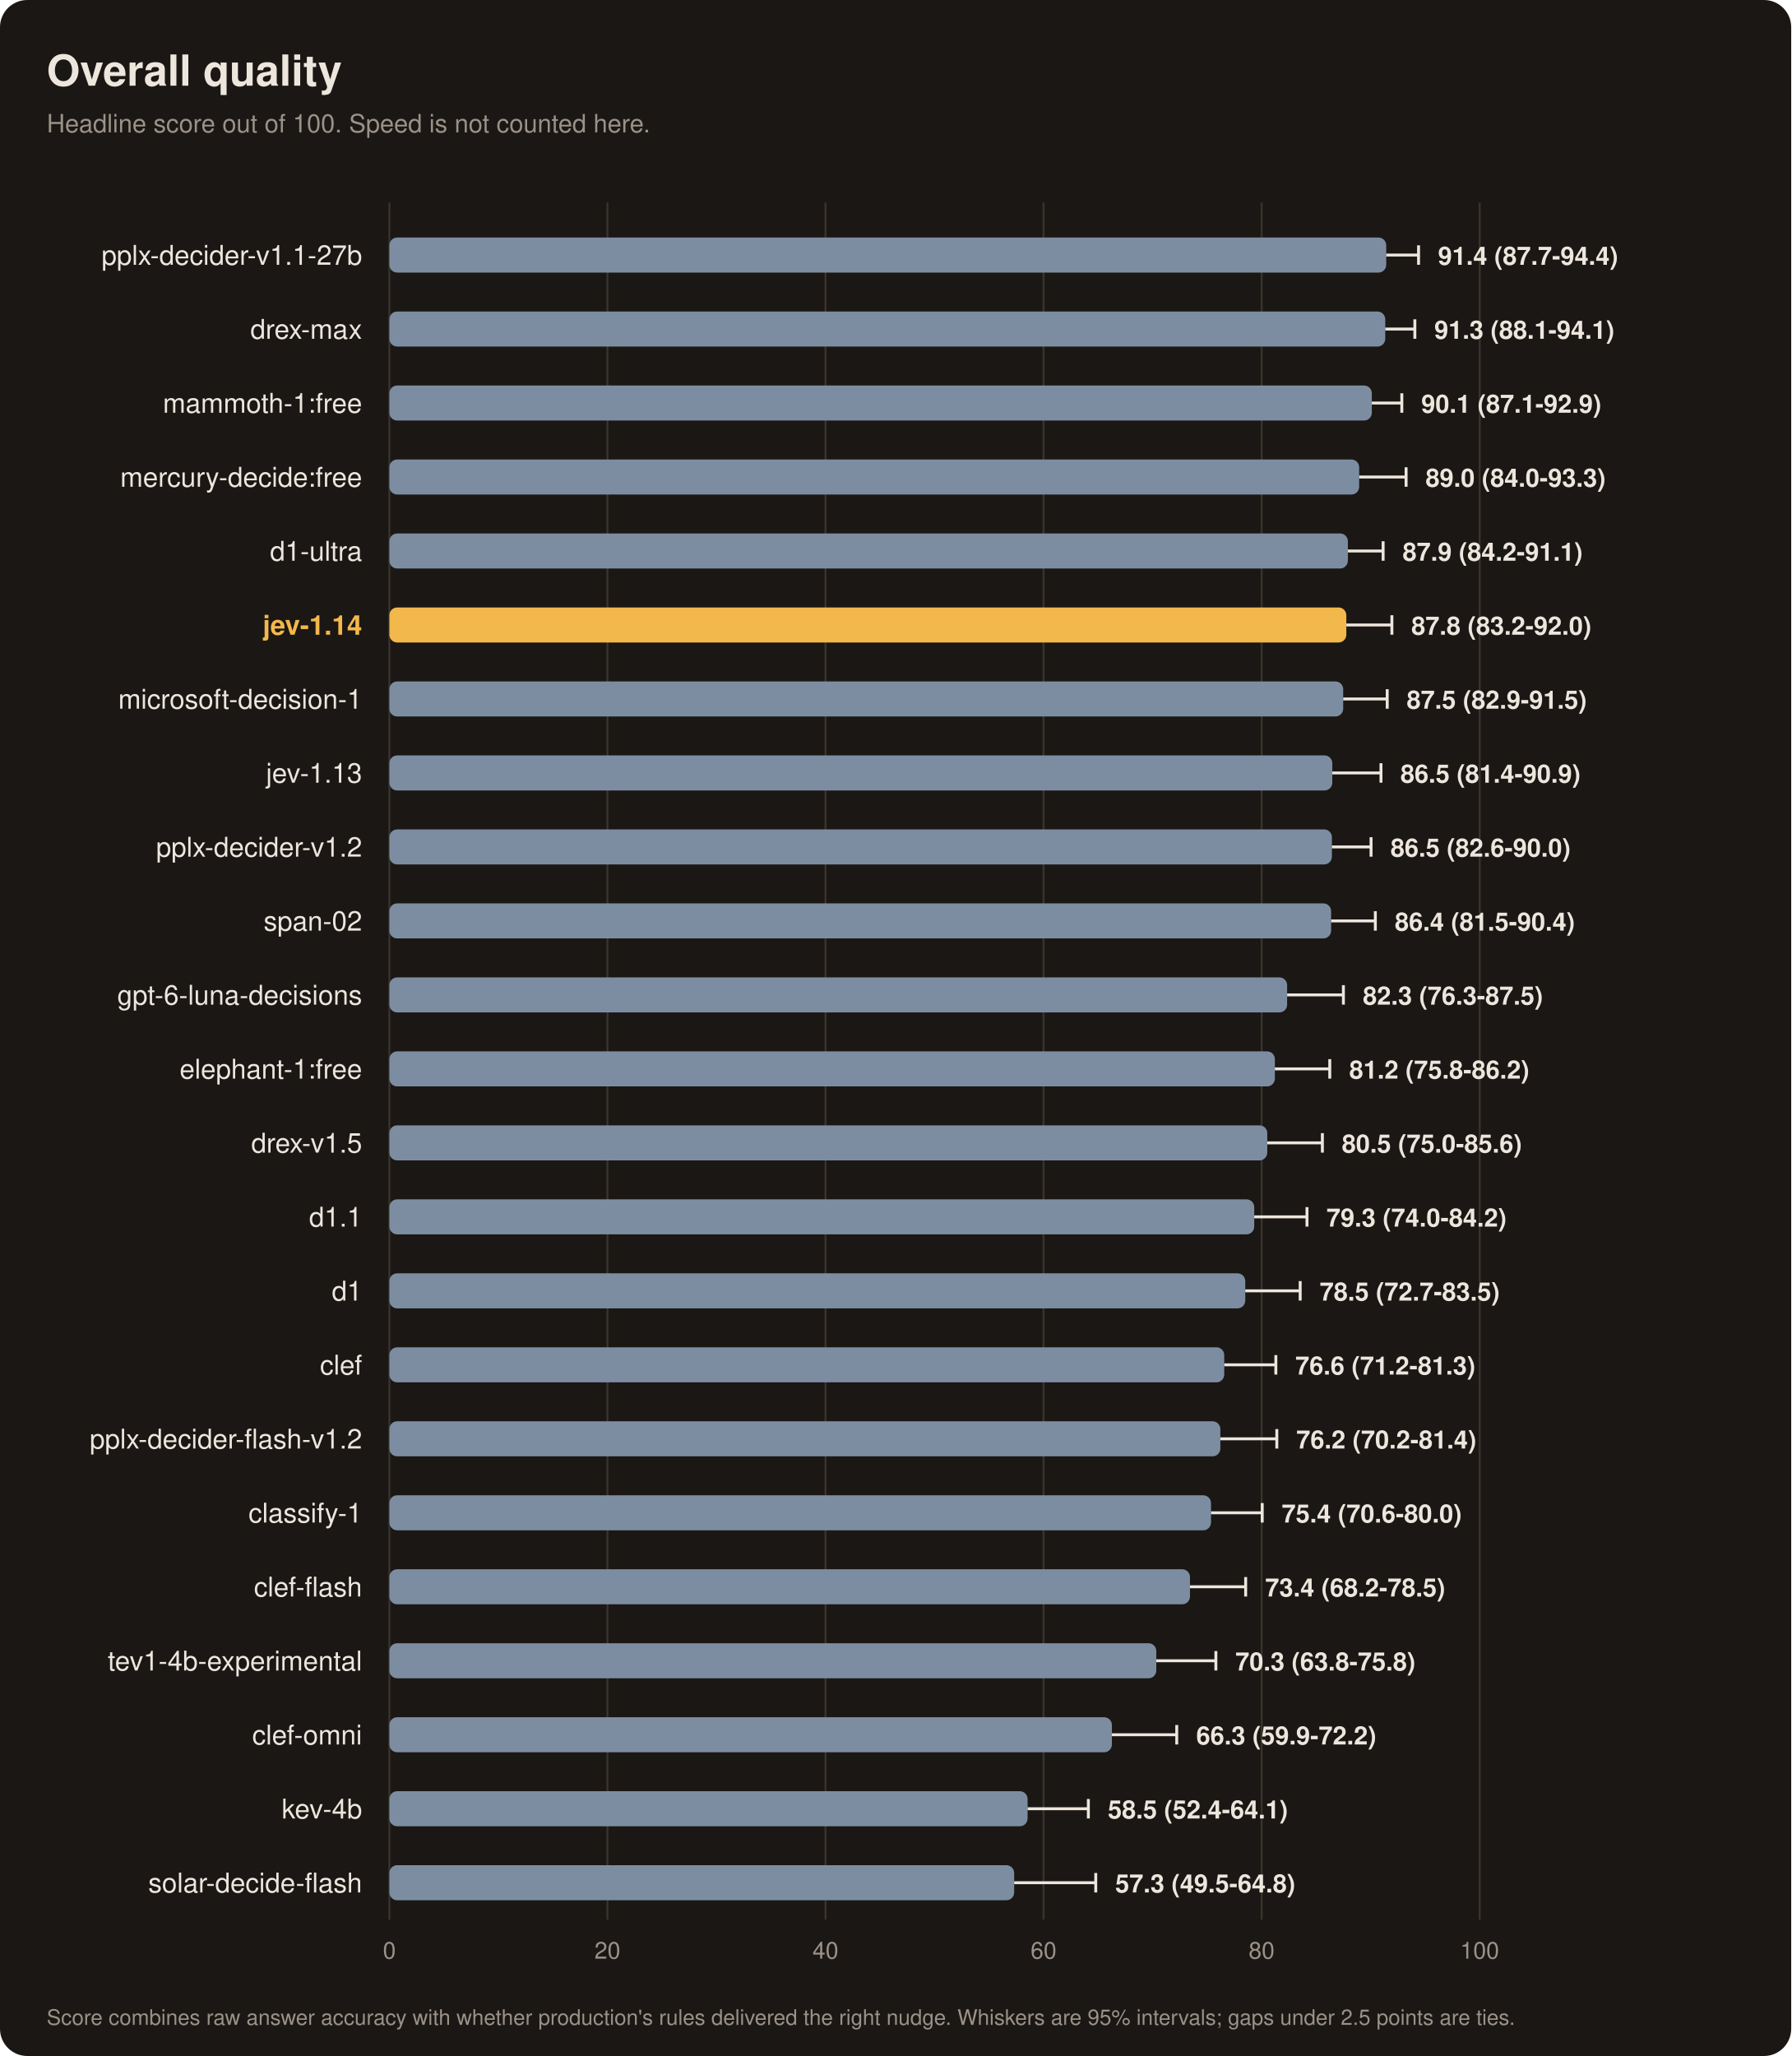
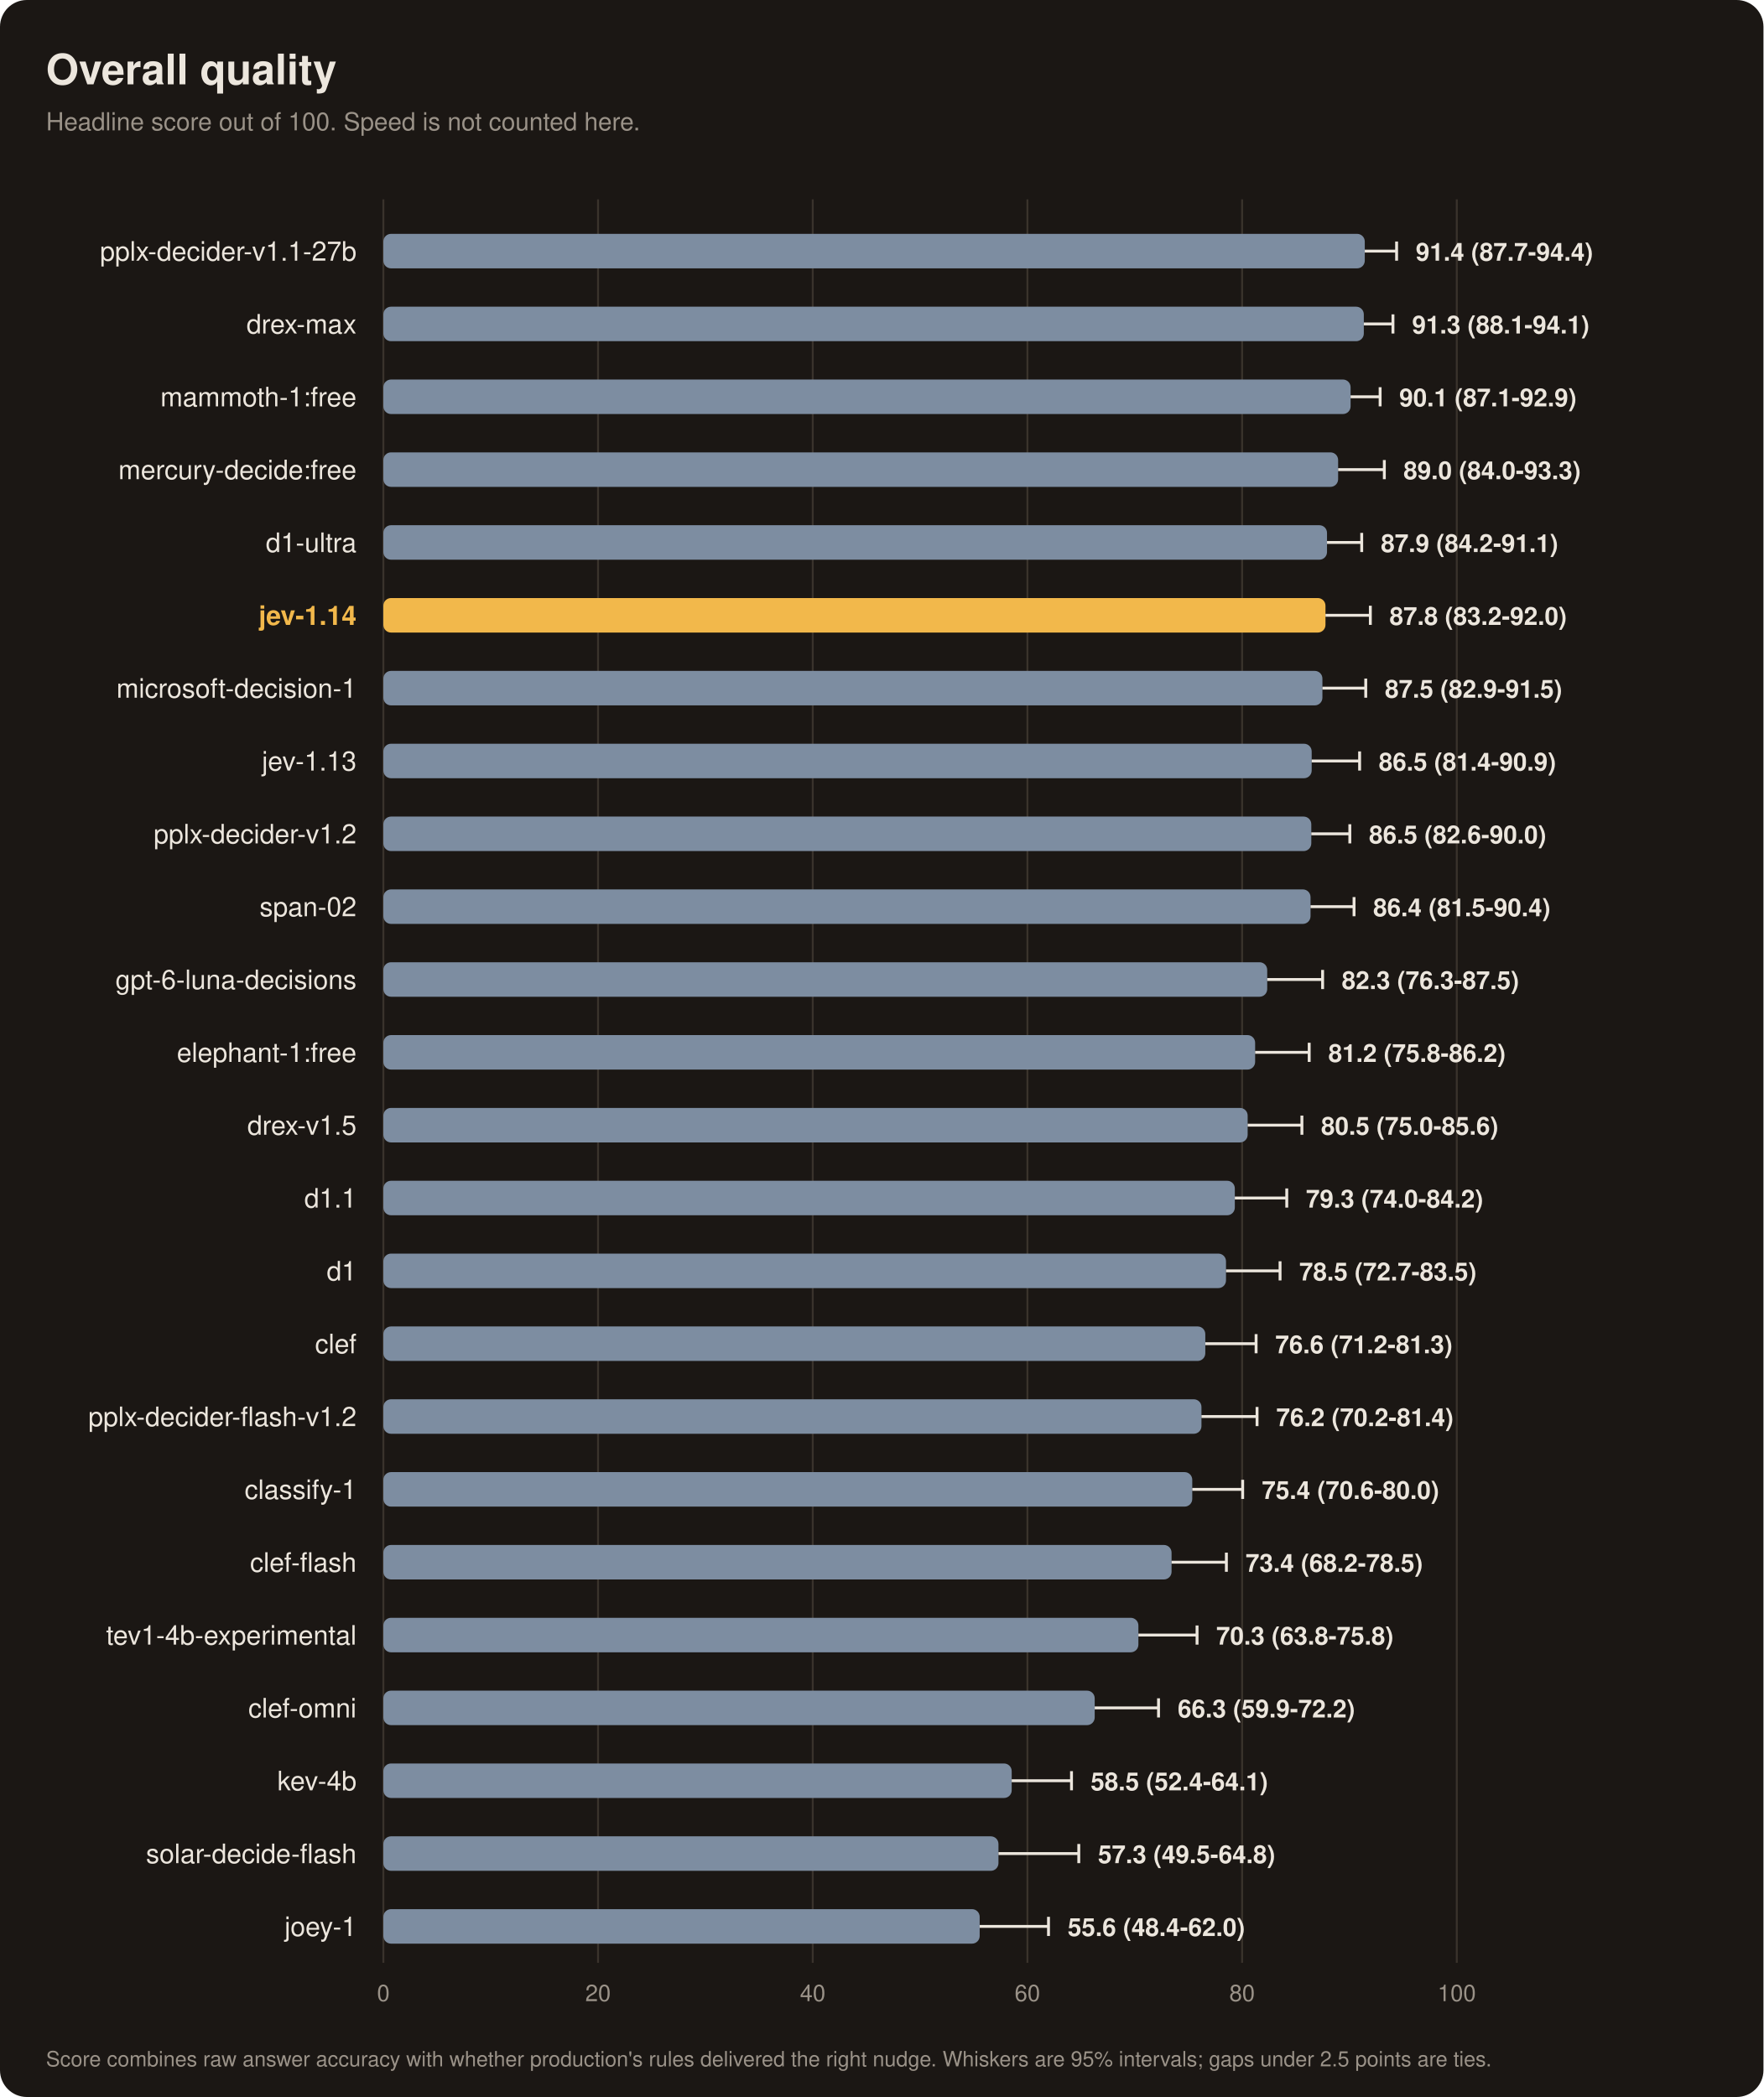
- <svg xmlns="http://www.w3.org/2000/svg" viewBox="0 0 920 1056" width="920" role="img" aria-label="Overall quality" font-family="-apple-system,BlinkMacSystemFont,'Segoe UI',Helvetica,Arial,sans-serif">
-   <rect width="920" height="1056" rx="14" fill="#1b1714" />
+ <svg xmlns="http://www.w3.org/2000/svg" viewBox="0 0 920 1094" width="920" role="img" aria-label="Overall quality" font-family="-apple-system,BlinkMacSystemFont,'Segoe UI',Helvetica,Arial,sans-serif">
+   <rect width="920" height="1094" rx="14" fill="#1b1714" />
  <text x="24.0" y="44.0" font-size="22" font-weight="700" fill="#ece6dd" text-anchor="start">Overall quality</text>
  <text x="24.0" y="68.0" font-size="13" font-weight="400" fill="#9a9288" text-anchor="start">Headline score out of 100. Speed is not counted here.</text>
-   <line x1="200.0" y1="104.0" x2="200.0" y2="986.0" stroke="#3a332c" stroke-width="1.0" />
-   <text x="200.0" y="1006.0" font-size="12" font-weight="400" fill="#9a9288" text-anchor="middle">0</text>
-   <line x1="312.0" y1="104.0" x2="312.0" y2="986.0" stroke="#3a332c" stroke-width="1.0" />
-   <text x="312.0" y="1006.0" font-size="12" font-weight="400" fill="#9a9288" text-anchor="middle">20</text>
-   <line x1="424.0" y1="104.0" x2="424.0" y2="986.0" stroke="#3a332c" stroke-width="1.0" />
-   <text x="424.0" y="1006.0" font-size="12" font-weight="400" fill="#9a9288" text-anchor="middle">40</text>
-   <line x1="536.0" y1="104.0" x2="536.0" y2="986.0" stroke="#3a332c" stroke-width="1.0" />
-   <text x="536.0" y="1006.0" font-size="12" font-weight="400" fill="#9a9288" text-anchor="middle">60</text>
-   <line x1="648.0" y1="104.0" x2="648.0" y2="986.0" stroke="#3a332c" stroke-width="1.0" />
-   <text x="648.0" y="1006.0" font-size="12" font-weight="400" fill="#9a9288" text-anchor="middle">80</text>
-   <line x1="760.0" y1="104.0" x2="760.0" y2="986.0" stroke="#3a332c" stroke-width="1.0" />
-   <text x="760.0" y="1006.0" font-size="12" font-weight="400" fill="#9a9288" text-anchor="middle">100</text>
+   <line x1="200.0" y1="104.0" x2="200.0" y2="1024.0" stroke="#3a332c" stroke-width="1.0" />
+   <text x="200.0" y="1044.0" font-size="12" font-weight="400" fill="#9a9288" text-anchor="middle">0</text>
+   <line x1="312.0" y1="104.0" x2="312.0" y2="1024.0" stroke="#3a332c" stroke-width="1.0" />
+   <text x="312.0" y="1044.0" font-size="12" font-weight="400" fill="#9a9288" text-anchor="middle">20</text>
+   <line x1="424.0" y1="104.0" x2="424.0" y2="1024.0" stroke="#3a332c" stroke-width="1.0" />
+   <text x="424.0" y="1044.0" font-size="12" font-weight="400" fill="#9a9288" text-anchor="middle">40</text>
+   <line x1="536.0" y1="104.0" x2="536.0" y2="1024.0" stroke="#3a332c" stroke-width="1.0" />
+   <text x="536.0" y="1044.0" font-size="12" font-weight="400" fill="#9a9288" text-anchor="middle">60</text>
+   <line x1="648.0" y1="104.0" x2="648.0" y2="1024.0" stroke="#3a332c" stroke-width="1.0" />
+   <text x="648.0" y="1044.0" font-size="12" font-weight="400" fill="#9a9288" text-anchor="middle">80</text>
+   <line x1="760.0" y1="104.0" x2="760.0" y2="1024.0" stroke="#3a332c" stroke-width="1.0" />
+   <text x="760.0" y="1044.0" font-size="12" font-weight="400" fill="#9a9288" text-anchor="middle">100</text>
  <text x="186.0" y="136.0" font-size="14" font-weight="500" fill="#ece6dd" text-anchor="end">pplx-decider-v1.1-27b</text>
  <rect x="200.0" y="122.0" width="512.0" height="18.0" rx="4.0" fill="#7d8da1" />
  <line x1="712.0" y1="131.0" x2="728.6" y2="131.0" stroke="#ece6dd" stroke-width="1.5" />
  <line x1="728.6" y1="126.0" x2="728.6" y2="136.0" stroke="#ece6dd" stroke-width="1.5" />
  <text x="738.6" y="136.0" font-size="13" font-weight="600" fill="#ece6dd" text-anchor="start">91.4  (87.7-94.4)</text>
  <text x="186.0" y="174.0" font-size="14" font-weight="500" fill="#ece6dd" text-anchor="end">drex-max</text>
  <rect x="200.0" y="160.0" width="511.5" height="18.0" rx="4.0" fill="#7d8da1" />
  <line x1="711.5" y1="169.0" x2="726.7" y2="169.0" stroke="#ece6dd" stroke-width="1.5" />
  <line x1="726.7" y1="164.0" x2="726.7" y2="174.0" stroke="#ece6dd" stroke-width="1.5" />
  <text x="736.7" y="174.0" font-size="13" font-weight="600" fill="#ece6dd" text-anchor="start">91.3  (88.1-94.1)</text>
  <text x="186.0" y="212.0" font-size="14" font-weight="500" fill="#ece6dd" text-anchor="end">mammoth-1:free</text>
  <rect x="200.0" y="198.0" width="504.6" height="18.0" rx="4.0" fill="#7d8da1" />
  <line x1="704.6" y1="207.0" x2="720.0" y2="207.0" stroke="#ece6dd" stroke-width="1.5" />
  <line x1="720.0" y1="202.0" x2="720.0" y2="212.0" stroke="#ece6dd" stroke-width="1.5" />
  <text x="730.0" y="212.0" font-size="13" font-weight="600" fill="#ece6dd" text-anchor="start">90.1  (87.1-92.9)</text>
  <text x="186.0" y="250.0" font-size="14" font-weight="500" fill="#ece6dd" text-anchor="end">mercury-decide:free</text>
  <rect x="200.0" y="236.0" width="498.1" height="18.0" rx="4.0" fill="#7d8da1" />
  <line x1="698.1" y1="245.0" x2="722.2" y2="245.0" stroke="#ece6dd" stroke-width="1.5" />
  <line x1="722.2" y1="240.0" x2="722.2" y2="250.0" stroke="#ece6dd" stroke-width="1.5" />
  <text x="732.2" y="250.0" font-size="13" font-weight="600" fill="#ece6dd" text-anchor="start">89.0  (84.0-93.3)</text>
  <text x="186.0" y="288.0" font-size="14" font-weight="500" fill="#ece6dd" text-anchor="end">d1-ultra</text>
  <rect x="200.0" y="274.0" width="492.3" height="18.0" rx="4.0" fill="#7d8da1" />
  <line x1="692.3" y1="283.0" x2="710.4" y2="283.0" stroke="#ece6dd" stroke-width="1.5" />
  <line x1="710.4" y1="278.0" x2="710.4" y2="288.0" stroke="#ece6dd" stroke-width="1.5" />
  <text x="720.4" y="288.0" font-size="13" font-weight="600" fill="#ece6dd" text-anchor="start">87.9  (84.2-91.1)</text>
  <text x="186.0" y="326.0" font-size="14" font-weight="700" fill="#f2b84b" text-anchor="end">jev-1.14</text>
  <rect x="200.0" y="312.0" width="491.5" height="18.0" rx="4.0" fill="#f2b84b" />
  <line x1="691.5" y1="321.0" x2="714.9" y2="321.0" stroke="#ece6dd" stroke-width="1.5" />
  <line x1="714.9" y1="316.0" x2="714.9" y2="326.0" stroke="#ece6dd" stroke-width="1.5" />
  <text x="724.9" y="326.0" font-size="13" font-weight="600" fill="#ece6dd" text-anchor="start">87.8  (83.2-92.0)</text>
  <text x="186.0" y="364.0" font-size="14" font-weight="500" fill="#ece6dd" text-anchor="end">microsoft-decision-1</text>
  <rect x="200.0" y="350.0" width="489.9" height="18.0" rx="4.0" fill="#7d8da1" />
  <line x1="689.9" y1="359.0" x2="712.5" y2="359.0" stroke="#ece6dd" stroke-width="1.5" />
  <line x1="712.5" y1="354.0" x2="712.5" y2="364.0" stroke="#ece6dd" stroke-width="1.5" />
  <text x="722.5" y="364.0" font-size="13" font-weight="600" fill="#ece6dd" text-anchor="start">87.5  (82.9-91.5)</text>
  <text x="186.0" y="402.0" font-size="14" font-weight="500" fill="#ece6dd" text-anchor="end">jev-1.13</text>
  <rect x="200.0" y="388.0" width="484.3" height="18.0" rx="4.0" fill="#7d8da1" />
  <line x1="684.3" y1="397.0" x2="709.3" y2="397.0" stroke="#ece6dd" stroke-width="1.5" />
  <line x1="709.3" y1="392.0" x2="709.3" y2="402.0" stroke="#ece6dd" stroke-width="1.5" />
  <text x="719.3" y="402.0" font-size="13" font-weight="600" fill="#ece6dd" text-anchor="start">86.5  (81.4-90.9)</text>
  <text x="186.0" y="440.0" font-size="14" font-weight="500" fill="#ece6dd" text-anchor="end">pplx-decider-v1.2</text>
  <rect x="200.0" y="426.0" width="484.1" height="18.0" rx="4.0" fill="#7d8da1" />
  <line x1="684.1" y1="435.0" x2="704.2" y2="435.0" stroke="#ece6dd" stroke-width="1.5" />
  <line x1="704.2" y1="430.0" x2="704.2" y2="440.0" stroke="#ece6dd" stroke-width="1.5" />
  <text x="714.2" y="440.0" font-size="13" font-weight="600" fill="#ece6dd" text-anchor="start">86.5  (82.6-90.0)</text>
  <text x="186.0" y="478.0" font-size="14" font-weight="500" fill="#ece6dd" text-anchor="end">span-02</text>
  <rect x="200.0" y="464.0" width="483.7" height="18.0" rx="4.0" fill="#7d8da1" />
  <line x1="683.7" y1="473.0" x2="706.4" y2="473.0" stroke="#ece6dd" stroke-width="1.5" />
  <line x1="706.4" y1="468.0" x2="706.4" y2="478.0" stroke="#ece6dd" stroke-width="1.5" />
  <text x="716.4" y="478.0" font-size="13" font-weight="600" fill="#ece6dd" text-anchor="start">86.4  (81.5-90.4)</text>
  <text x="186.0" y="516.0" font-size="14" font-weight="500" fill="#ece6dd" text-anchor="end">gpt-6-luna-decisions</text>
  <rect x="200.0" y="502.0" width="461.1" height="18.0" rx="4.0" fill="#7d8da1" />
  <line x1="661.1" y1="511.0" x2="690.0" y2="511.0" stroke="#ece6dd" stroke-width="1.5" />
  <line x1="690.0" y1="506.0" x2="690.0" y2="516.0" stroke="#ece6dd" stroke-width="1.5" />
  <text x="700.0" y="516.0" font-size="13" font-weight="600" fill="#ece6dd" text-anchor="start">82.3  (76.3-87.5)</text>
  <text x="186.0" y="554.0" font-size="14" font-weight="500" fill="#ece6dd" text-anchor="end">elephant-1:free</text>
  <rect x="200.0" y="540.0" width="454.8" height="18.0" rx="4.0" fill="#7d8da1" />
  <line x1="654.8" y1="549.0" x2="683.0" y2="549.0" stroke="#ece6dd" stroke-width="1.5" />
  <line x1="683.0" y1="544.0" x2="683.0" y2="554.0" stroke="#ece6dd" stroke-width="1.5" />
  <text x="693.0" y="554.0" font-size="13" font-weight="600" fill="#ece6dd" text-anchor="start">81.2  (75.8-86.2)</text>
  <text x="186.0" y="592.0" font-size="14" font-weight="500" fill="#ece6dd" text-anchor="end">drex-v1.5</text>
  <rect x="200.0" y="578.0" width="450.9" height="18.0" rx="4.0" fill="#7d8da1" />
  <line x1="650.9" y1="587.0" x2="679.2" y2="587.0" stroke="#ece6dd" stroke-width="1.5" />
  <line x1="679.2" y1="582.0" x2="679.2" y2="592.0" stroke="#ece6dd" stroke-width="1.5" />
  <text x="689.2" y="592.0" font-size="13" font-weight="600" fill="#ece6dd" text-anchor="start">80.5  (75.0-85.6)</text>
  <text x="186.0" y="630.0" font-size="14" font-weight="500" fill="#ece6dd" text-anchor="end">d1.1</text>
  <rect x="200.0" y="616.0" width="444.2" height="18.0" rx="4.0" fill="#7d8da1" />
  <line x1="644.2" y1="625.0" x2="671.3" y2="625.0" stroke="#ece6dd" stroke-width="1.5" />
  <line x1="671.3" y1="620.0" x2="671.3" y2="630.0" stroke="#ece6dd" stroke-width="1.5" />
  <text x="681.3" y="630.0" font-size="13" font-weight="600" fill="#ece6dd" text-anchor="start">79.3  (74.0-84.2)</text>
  <text x="186.0" y="668.0" font-size="14" font-weight="500" fill="#ece6dd" text-anchor="end">d1</text>
  <rect x="200.0" y="654.0" width="439.6" height="18.0" rx="4.0" fill="#7d8da1" />
  <line x1="639.6" y1="663.0" x2="667.8" y2="663.0" stroke="#ece6dd" stroke-width="1.5" />
  <line x1="667.8" y1="658.0" x2="667.8" y2="668.0" stroke="#ece6dd" stroke-width="1.5" />
  <text x="677.8" y="668.0" font-size="13" font-weight="600" fill="#ece6dd" text-anchor="start">78.5  (72.7-83.5)</text>
  <text x="186.0" y="706.0" font-size="14" font-weight="500" fill="#ece6dd" text-anchor="end">clef</text>
  <rect x="200.0" y="692.0" width="428.8" height="18.0" rx="4.0" fill="#7d8da1" />
  <line x1="628.8" y1="701.0" x2="655.3" y2="701.0" stroke="#ece6dd" stroke-width="1.5" />
  <line x1="655.3" y1="696.0" x2="655.3" y2="706.0" stroke="#ece6dd" stroke-width="1.5" />
  <text x="665.3" y="706.0" font-size="13" font-weight="600" fill="#ece6dd" text-anchor="start">76.6  (71.2-81.3)</text>
  <text x="186.0" y="744.0" font-size="14" font-weight="500" fill="#ece6dd" text-anchor="end">pplx-decider-flash-v1.2</text>
  <rect x="200.0" y="730.0" width="426.8" height="18.0" rx="4.0" fill="#7d8da1" />
  <line x1="626.8" y1="739.0" x2="655.8" y2="739.0" stroke="#ece6dd" stroke-width="1.5" />
  <line x1="655.8" y1="734.0" x2="655.8" y2="744.0" stroke="#ece6dd" stroke-width="1.5" />
  <text x="665.8" y="744.0" font-size="13" font-weight="600" fill="#ece6dd" text-anchor="start">76.2  (70.2-81.4)</text>
  <text x="186.0" y="782.0" font-size="14" font-weight="500" fill="#ece6dd" text-anchor="end">classify-1</text>
  <rect x="200.0" y="768.0" width="422.0" height="18.0" rx="4.0" fill="#7d8da1" />
  <line x1="622.0" y1="777.0" x2="648.3" y2="777.0" stroke="#ece6dd" stroke-width="1.5" />
  <line x1="648.3" y1="772.0" x2="648.3" y2="782.0" stroke="#ece6dd" stroke-width="1.5" />
  <text x="658.3" y="782.0" font-size="13" font-weight="600" fill="#ece6dd" text-anchor="start">75.4  (70.6-80.0)</text>
  <text x="186.0" y="820.0" font-size="14" font-weight="500" fill="#ece6dd" text-anchor="end">clef-flash</text>
  <rect x="200.0" y="806.0" width="411.2" height="18.0" rx="4.0" fill="#7d8da1" />
  <line x1="611.2" y1="815.0" x2="639.8" y2="815.0" stroke="#ece6dd" stroke-width="1.5" />
  <line x1="639.8" y1="810.0" x2="639.8" y2="820.0" stroke="#ece6dd" stroke-width="1.5" />
  <text x="649.8" y="820.0" font-size="13" font-weight="600" fill="#ece6dd" text-anchor="start">73.4  (68.2-78.5)</text>
  <text x="186.0" y="858.0" font-size="14" font-weight="500" fill="#ece6dd" text-anchor="end">tev1-4b-experimental</text>
  <rect x="200.0" y="844.0" width="393.9" height="18.0" rx="4.0" fill="#7d8da1" />
  <line x1="593.9" y1="853.0" x2="624.5" y2="853.0" stroke="#ece6dd" stroke-width="1.5" />
  <line x1="624.5" y1="848.0" x2="624.5" y2="858.0" stroke="#ece6dd" stroke-width="1.5" />
  <text x="634.5" y="858.0" font-size="13" font-weight="600" fill="#ece6dd" text-anchor="start">70.3  (63.8-75.8)</text>
  <text x="186.0" y="896.0" font-size="14" font-weight="500" fill="#ece6dd" text-anchor="end">clef-omni</text>
  <rect x="200.0" y="882.0" width="371.1" height="18.0" rx="4.0" fill="#7d8da1" />
  <line x1="571.1" y1="891.0" x2="604.4" y2="891.0" stroke="#ece6dd" stroke-width="1.5" />
  <line x1="604.4" y1="886.0" x2="604.4" y2="896.0" stroke="#ece6dd" stroke-width="1.5" />
  <text x="614.4" y="896.0" font-size="13" font-weight="600" fill="#ece6dd" text-anchor="start">66.3  (59.9-72.2)</text>
  <text x="186.0" y="934.0" font-size="14" font-weight="500" fill="#ece6dd" text-anchor="end">kev-4b</text>
  <rect x="200.0" y="920.0" width="327.8" height="18.0" rx="4.0" fill="#7d8da1" />
  <line x1="527.8" y1="929.0" x2="559.0" y2="929.0" stroke="#ece6dd" stroke-width="1.5" />
  <line x1="559.0" y1="924.0" x2="559.0" y2="934.0" stroke="#ece6dd" stroke-width="1.5" />
  <text x="569.0" y="934.0" font-size="13" font-weight="600" fill="#ece6dd" text-anchor="start">58.5  (52.4-64.1)</text>
  <text x="186.0" y="972.0" font-size="14" font-weight="500" fill="#ece6dd" text-anchor="end">solar-decide-flash</text>
  <rect x="200.0" y="958.0" width="320.9" height="18.0" rx="4.0" fill="#7d8da1" />
  <line x1="520.9" y1="967.0" x2="562.8" y2="967.0" stroke="#ece6dd" stroke-width="1.5" />
  <line x1="562.8" y1="962.0" x2="562.8" y2="972.0" stroke="#ece6dd" stroke-width="1.5" />
  <text x="572.8" y="972.0" font-size="13" font-weight="600" fill="#ece6dd" text-anchor="start">57.3  (49.5-64.8)</text>
-   <text x="24.0" y="1040.0" font-size="11" font-weight="400" fill="#9a9288" text-anchor="start">Score combines raw answer accuracy with whether production's rules delivered the right nudge. Whiskers are 95% intervals; gaps under 2.5 points are ties.</text>
+   <text x="186.0" y="1010.0" font-size="14" font-weight="500" fill="#ece6dd" text-anchor="end">joey-1</text>
+   <rect x="200.0" y="996.0" width="311.1" height="18.0" rx="4.0" fill="#7d8da1" />
+   <line x1="511.1" y1="1005.0" x2="547.0" y2="1005.0" stroke="#ece6dd" stroke-width="1.5" />
+   <line x1="547.0" y1="1000.0" x2="547.0" y2="1010.0" stroke="#ece6dd" stroke-width="1.5" />
+   <text x="557.0" y="1010.0" font-size="13" font-weight="600" fill="#ece6dd" text-anchor="start">55.6  (48.4-62.0)</text>
+   <text x="24.0" y="1078.0" font-size="11" font-weight="400" fill="#9a9288" text-anchor="start">Score combines raw answer accuracy with whether production's rules delivered the right nudge. Whiskers are 95% intervals; gaps under 2.5 points are ties.</text>
</svg>
